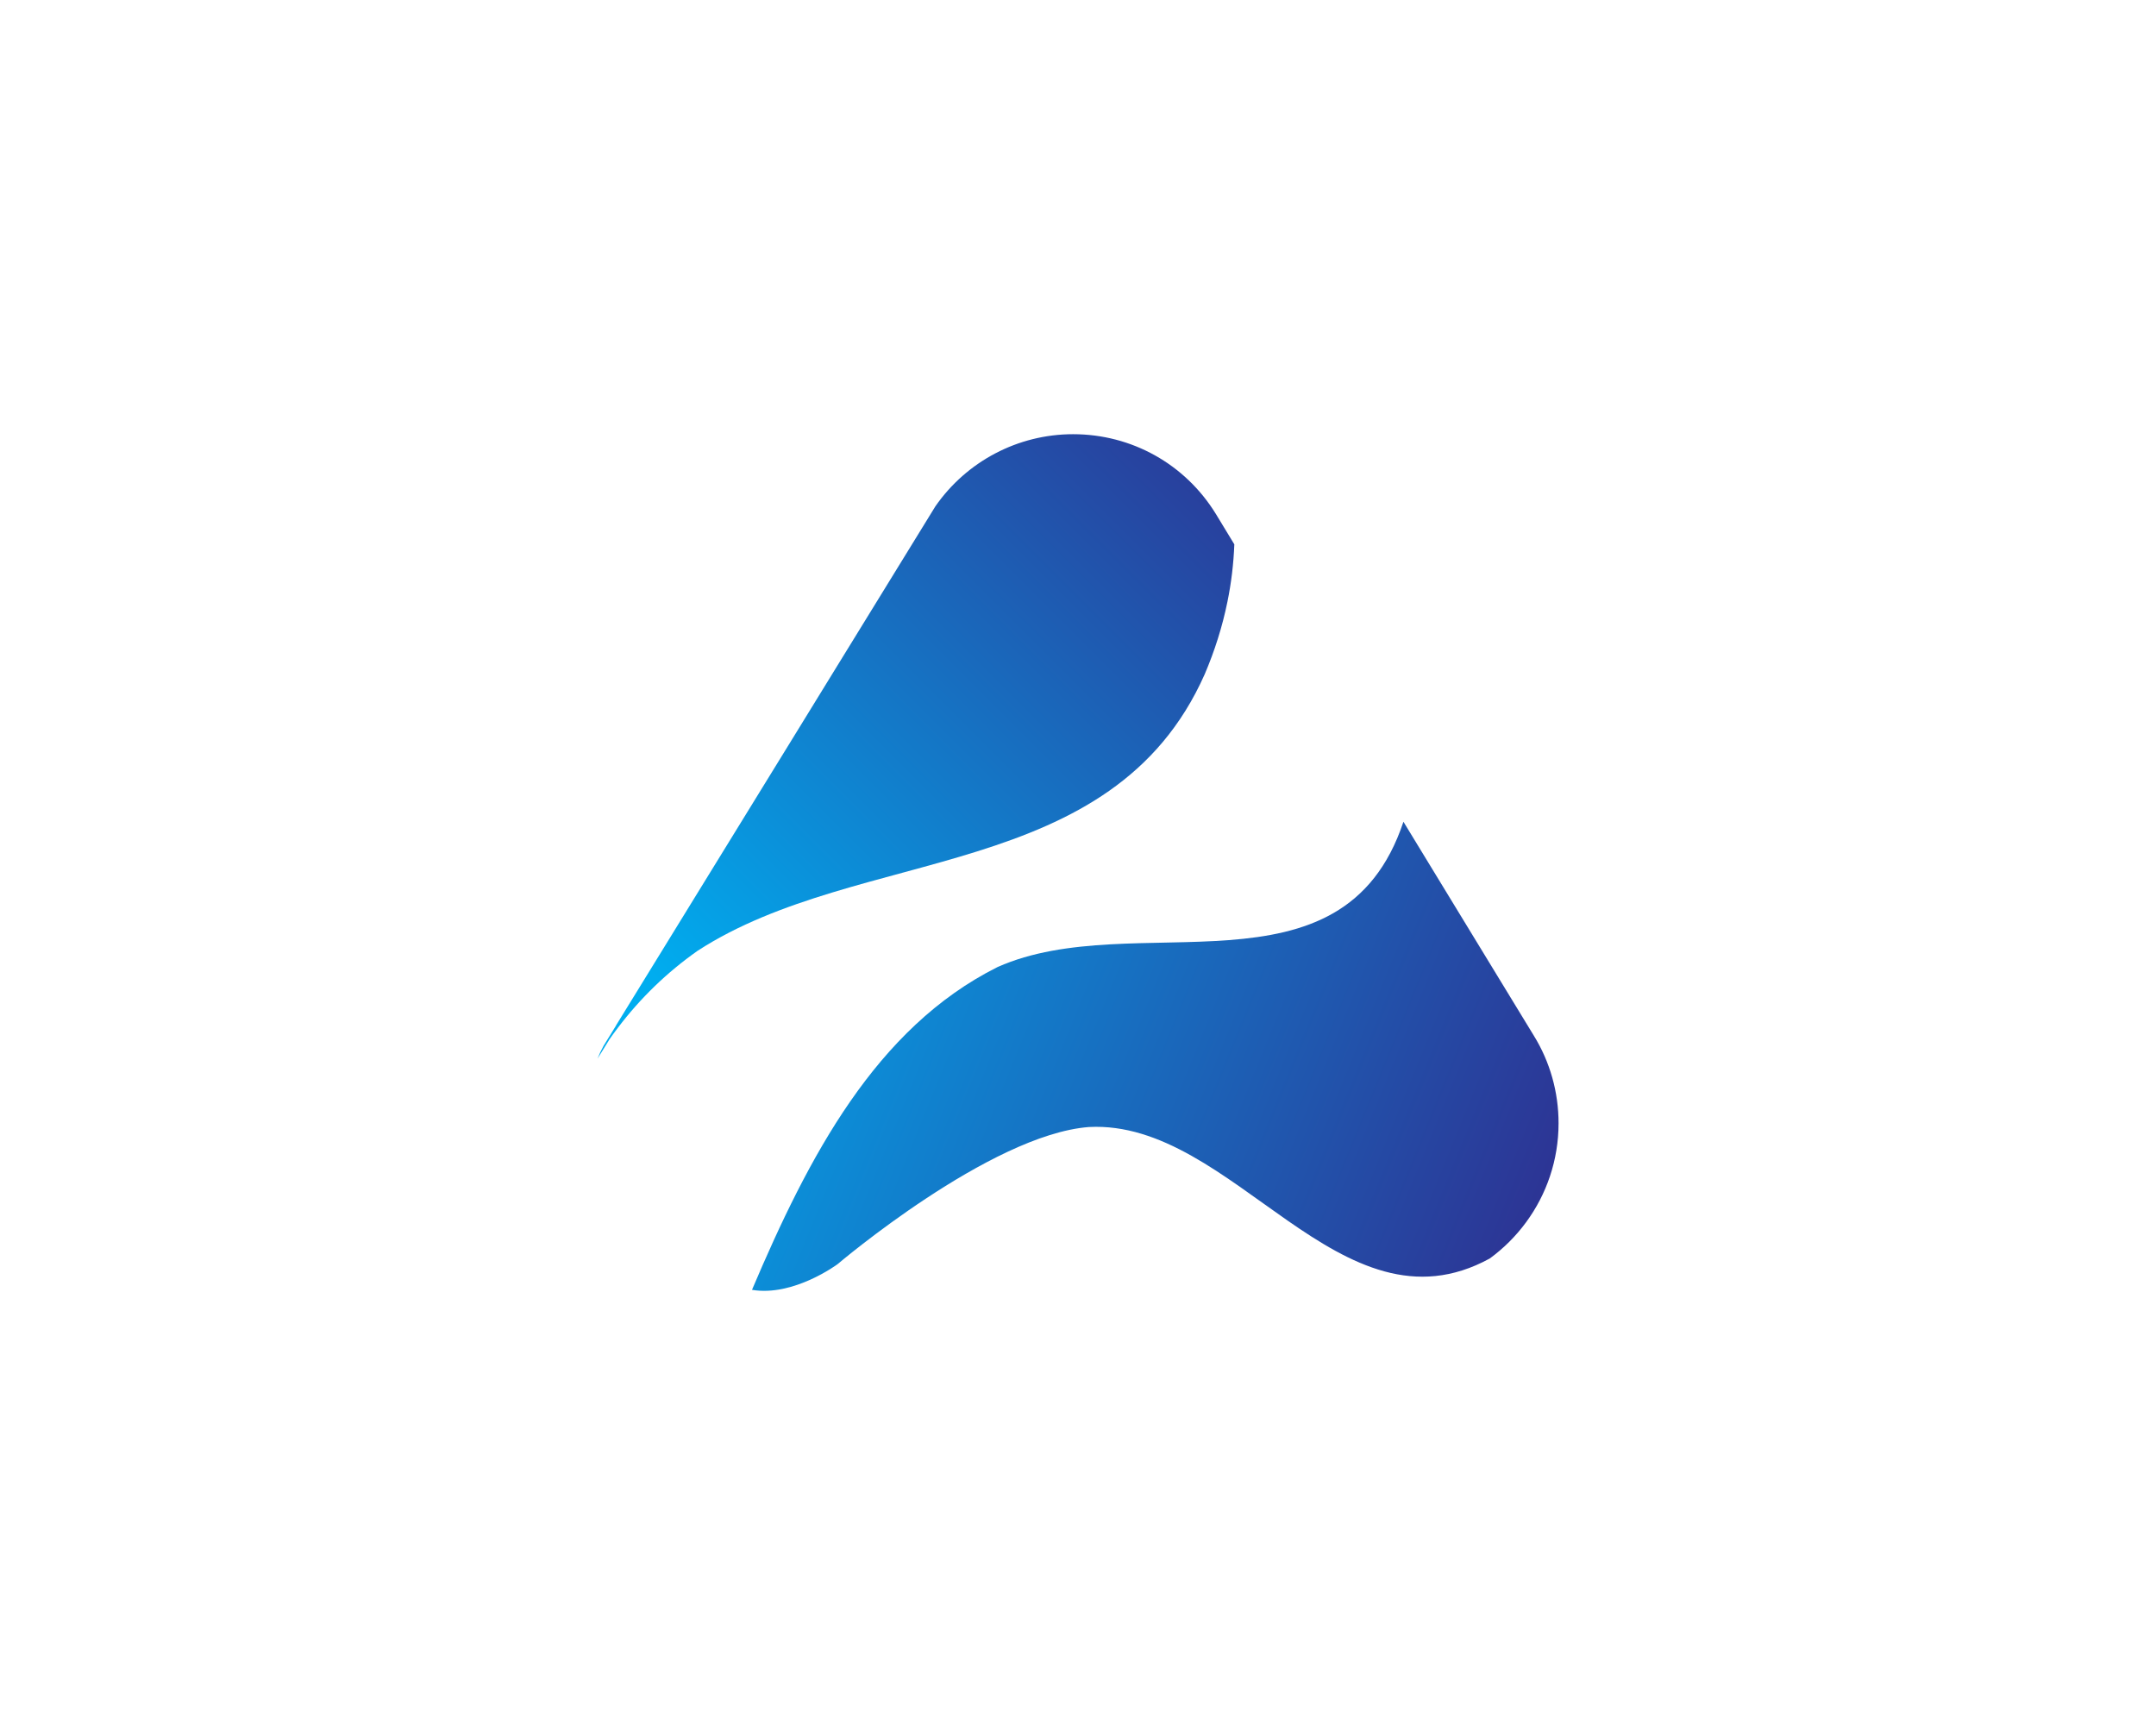
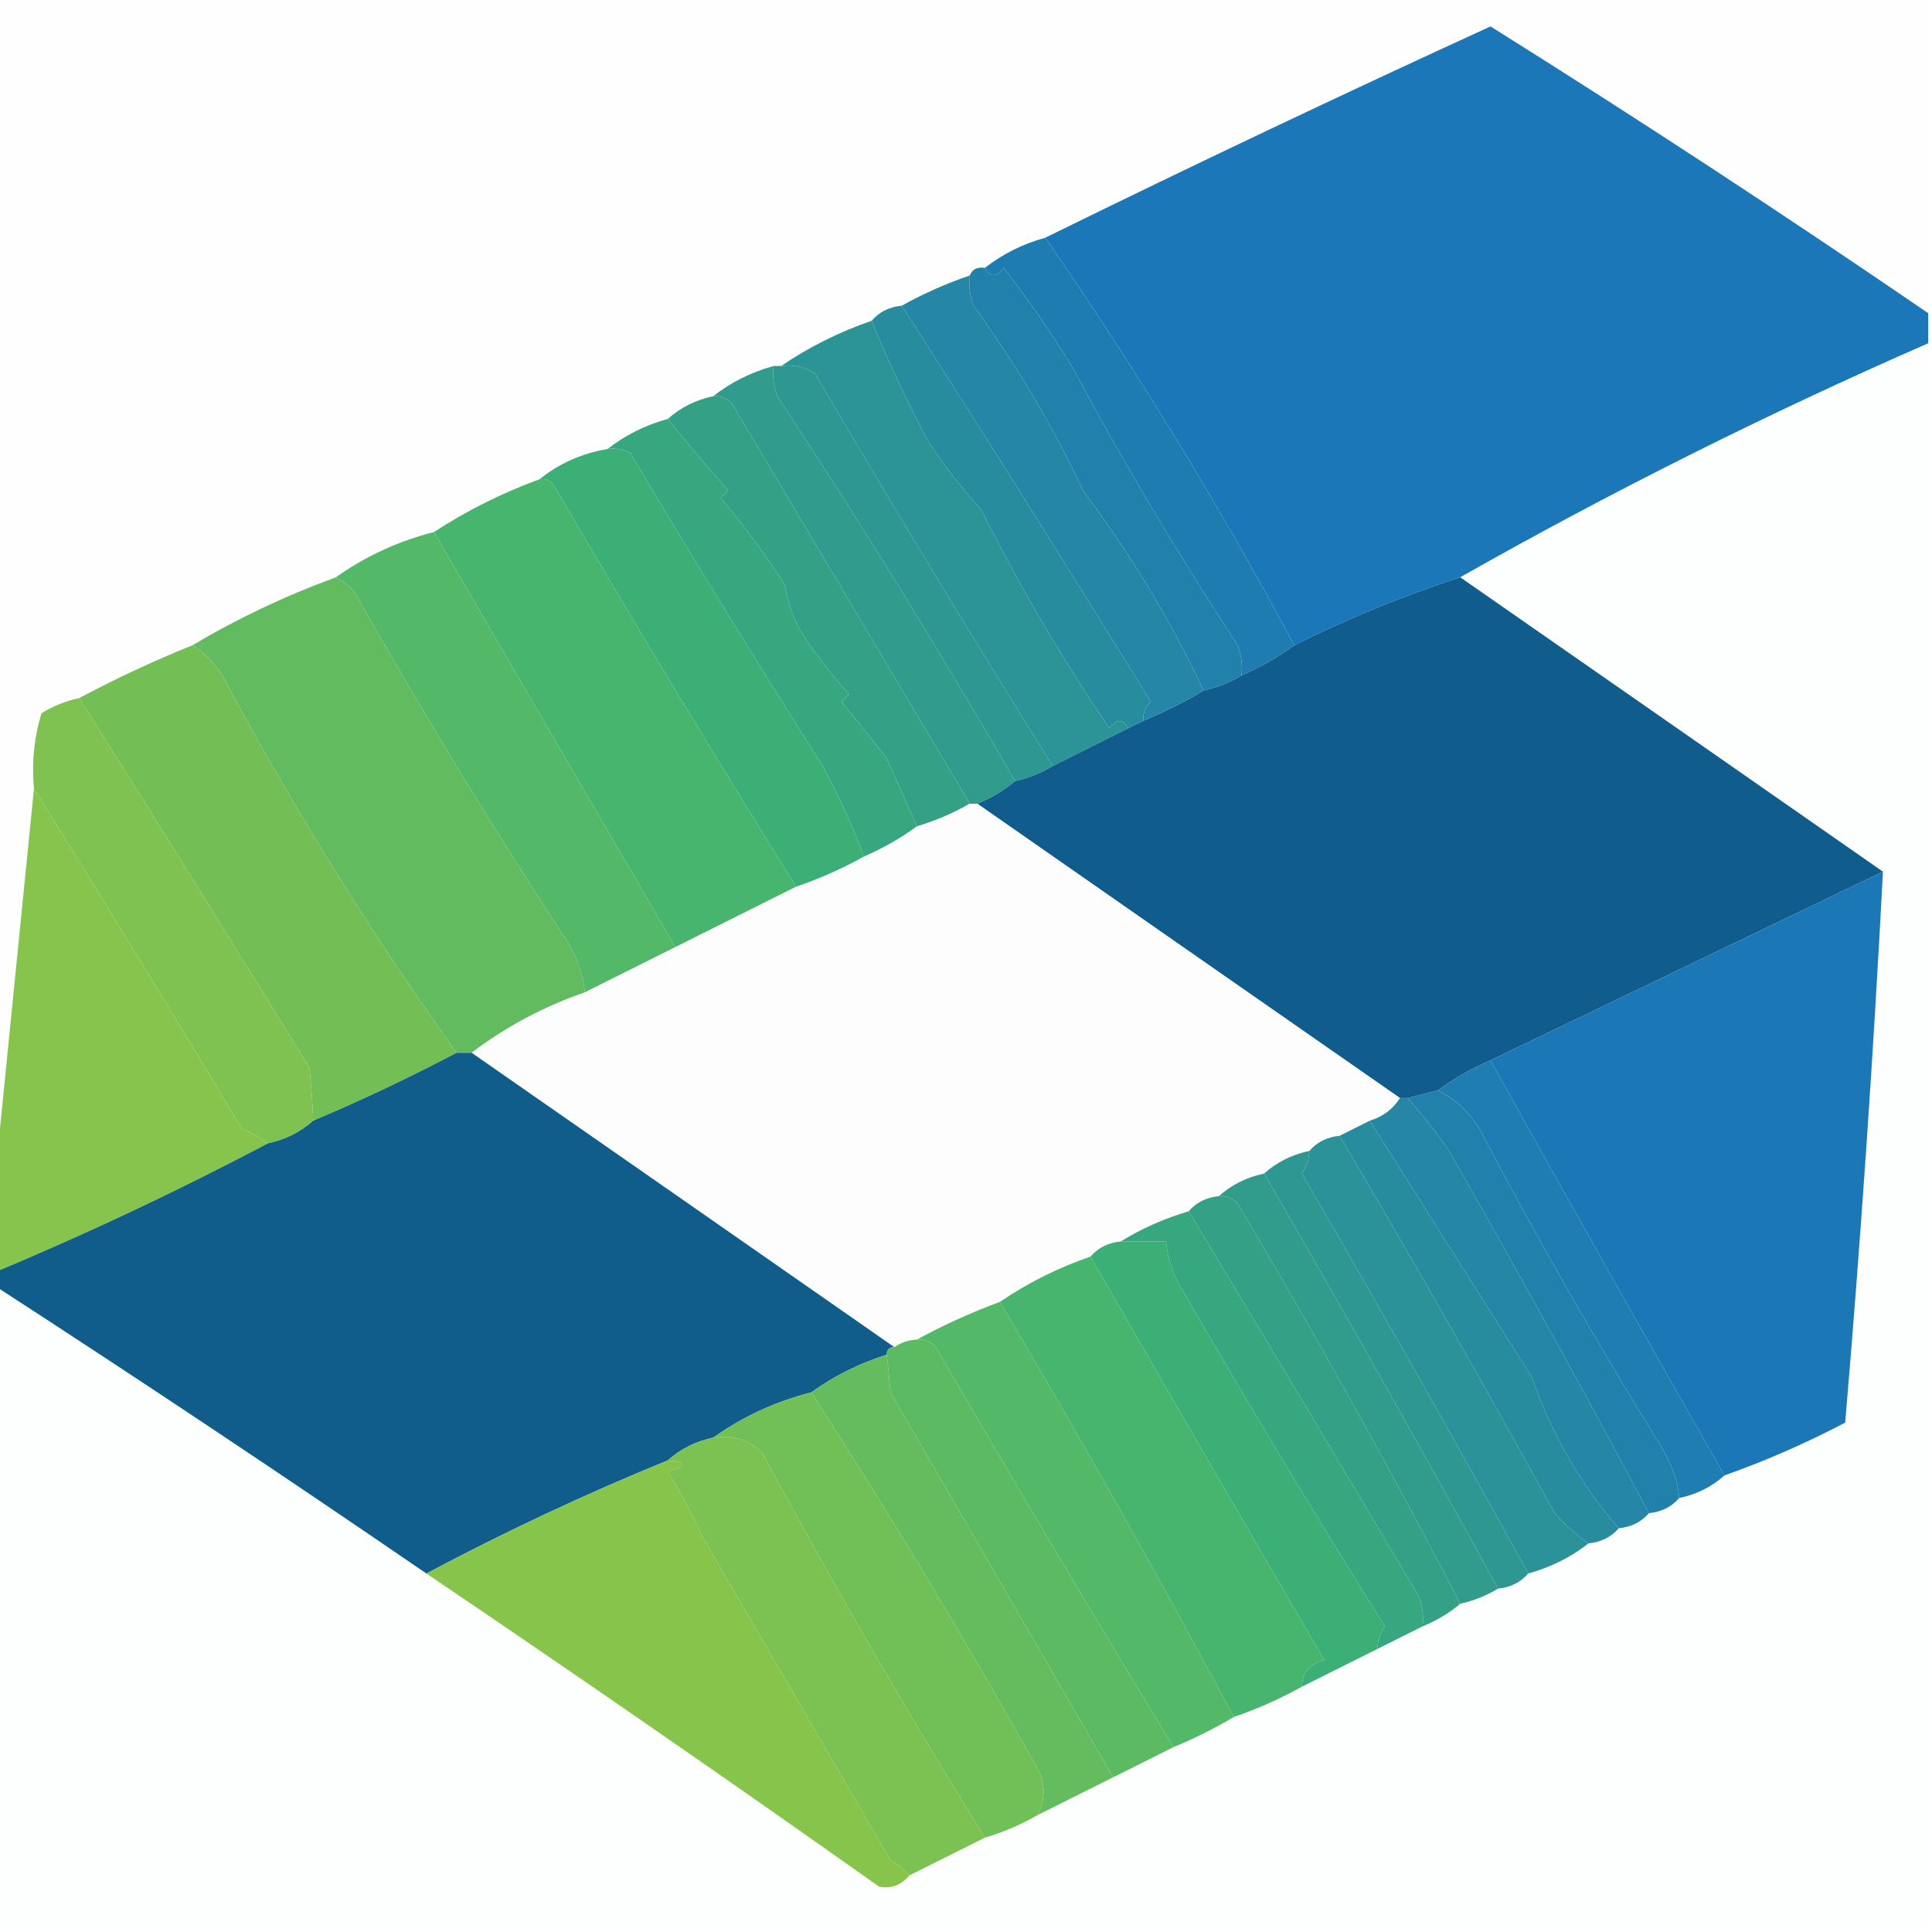
- <svg xmlns="http://www.w3.org/2000/svg" version="1.1" width="1280" height="1024" viewBox="0 0 1280 1024" xml:space="preserve">
-   <defs>
- </defs>
-   <g transform="matrix(1.969278 0 0 1.969278 640.0154 512.0123)" id="background-logo">
-     <rect style="stroke: none; stroke-width: 1; stroke-dasharray: none; stroke-linecap: butt; stroke-dashoffset: 0; stroke-linejoin: miter; stroke-miterlimit: 10; fill: rgb(255,255,255); fill-rule: nonzero; opacity: 1;" paint-order="stroke" x="-325" y="-260" rx="0" ry="0" width="650" height="520" />
+ <svg xmlns="http://www.w3.org/2000/svg" version="1.1" width="256px" height="256px" style="shape-rendering:geometricPrecision; text-rendering:geometricPrecision; image-rendering:optimizeQuality; fill-rule:evenodd; clip-rule:evenodd">
+   <g>
+     <path style="opacity:1" fill="#fefefe" d="M -0.5,-0.5 C 84.833,-0.5 170.167,-0.5 255.5,-0.5C 255.5,13.5 255.5,27.5 255.5,41.5C 236.448,28.457 217.115,15.79 197.5,3.5C 177.626,12.606 157.96,21.939 138.5,31.5C 135.515,32.326 132.849,33.659 130.5,35.5C 129.508,35.328 128.842,35.662 128.5,36.5C 125.314,37.597 122.314,38.93 119.5,40.5C 117.847,40.66 116.514,41.326 115.5,42.5C 111.182,43.992 107.182,45.992 103.5,48.5C 103.167,48.5 102.833,48.5 102.5,48.5C 99.52,49.323 96.853,50.657 94.5,52.5C 92.181,52.992 90.181,53.992 88.5,55.5C 85.515,56.326 82.849,57.659 80.5,59.5C 77.088,60.075 74.088,61.408 71.5,63.5C 66.516,65.326 61.849,67.659 57.5,70.5C 52.749,71.71 48.416,73.71 44.5,76.5C 37.831,78.937 31.498,81.937 25.5,85.5C 20.311,87.597 15.311,89.93 10.5,92.5C 8.742,92.877 7.075,93.543 5.5,94.5C 4.513,97.768 4.18,101.102 4.5,104.5C 2.826,121.302 1.159,137.969 -0.5,154.5C -0.5,102.833 -0.5,51.167 -0.5,-0.5 Z" />
  </g>
-   <g transform="matrix(1.969278 0 0 1.969278 640.0154 512.0123)" id="logo-logo">
-     <g style="" paint-order="stroke">
-       <g transform="matrix(0.205 0 0 -0.205 23.28828 58.41127)">
-         <linearGradient id="SVGID_1_4_441595" gradientUnits="userSpaceOnUse" gradientTransform="matrix(1308.83 -540.838 -397.947 -963.035 4476.6 5094.51)" x1="0" y1="4.547473508864641e-13" x2="1" y2="4.547473508864641e-13">
-           <stop offset="0%" style="stop-color:rgb(0,173,239);stop-opacity: 1" />
-           <stop offset="100%" style="stop-color:rgb(46,49,146);stop-opacity: 1" />
-         </linearGradient>
-         <path style="stroke: none; stroke-width: 1; stroke-dasharray: none; stroke-linecap: butt; stroke-dashoffset: 0; stroke-linejoin: miter; stroke-miterlimit: 10; fill: url(#SVGID_1_4_441595); fill-rule: nonzero; opacity: 1;" paint-order="stroke" transform=" translate(-5011.81, -4356.011)" d="m 5568.5 4386.41 c 0 0 -47.96 78.63 -95.89 157.27 c -23.97 39.3 -47.93 78.63 -65.92 108.12 l -29.92 49.1 c -89.6 -268.83 -395.31 -124.05 -596.91 -213.65 c -179.22 -89.61 -278.06 -279.12 -361.13 -474.66 c 61.3 -10.39 125.91 37.81 125.91 37.81 c 0 0 224.01 190.41 369.62 201.62 c 212.83 11.2 369.65 -313.63 589.47 -193.32 c 20.42 14.93 38.48 32.95 53.47 53.36 c 29.99 40.83 47.69 91.16 47.69 145.54 c 0 45.59 -12.51 90.17 -36.39 128.81" stroke-linecap="round" />
-       </g>
-       <g transform="matrix(0.205 0 0 -0.205 -48.87432 -34.98973)">
-         <linearGradient id="SVGID_2_5_441596" gradientUnits="userSpaceOnUse" gradientTransform="matrix(859.967 865.378 446.076 -443.286 4112.8 4633.94)" x1="0" y1="9.094947017729282e-13" x2="1" y2="9.094947017729282e-13">
-           <stop offset="0%" style="stop-color:rgb(0,173,239);stop-opacity: 1" />
-           <stop offset="100%" style="stop-color:rgb(46,49,146);stop-opacity: 1" />
-         </linearGradient>
-         <path style="stroke: none; stroke-width: 1; stroke-dasharray: none; stroke-linecap: butt; stroke-dashoffset: 0; stroke-linejoin: miter; stroke-miterlimit: 10; fill: url(#SVGID_2_5_441596); fill-rule: nonzero; opacity: 1;" paint-order="stroke" transform=" translate(-4659.74, -4811.7)" d="m 5128.01 5108.87 c -1.1 -28.58 -4.48 -56.7 -10.09 -84.14 c -7.52 -37.07 -18.92 -72.77 -33.51 -106.94 c -136.55 -307.34 -506.17 -251.33 -745.69 -406.54 c -22.42 -15.78 -43.52 -33.19 -63.13 -52.14 c -19.6 -18.95 -37.73 -39.4 -54.2 -61.2 c -4.38 -5.69 -8.71 -11.64 -12.88 -17.69 l -0.22 -0.55 l -16.82 -27.11 c 2.58 6.51 5.61 12.89 8.99 19.04 c 0.09 0.11 0.09 0.21 0.22 0.34 l 17.81 28.9 c 0.1 0.23 0.21 0.45 0.33 0.77 c 0 0 38.97 63.36 77.97 126.7 c 19.49 31.68 38.97 63.33 53.58 87.09 l 128.12 208.17 c 19.58 31.84 41.62 67.68 63.64 103.5 c 66.12 107.48 132.24 214.94 132.24 214.94 l 13.99 22.75 c 46.15 66.42 121.76 106.08 202.54 106.08 c 86.23 0 164.76 -43.91 209.9 -117.17 l 27.21 -44.8" stroke-linecap="round" />
-       </g>
-     </g>
+   <g>
+     <path style="opacity:1" fill="#1c77b8" d="M 255.5,41.5 C 255.5,42.833 255.5,44.167 255.5,45.5C 234.167,54.833 213.5,65.166 193.5,76.5C 185.95,78.941 178.616,81.941 171.5,85.5C 161.517,66.866 150.517,48.866 138.5,31.5C 157.96,21.939 177.626,12.606 197.5,3.5C 217.115,15.79 236.448,28.457 255.5,41.5 Z" />
+   </g>
+   <g>
+     <path style="opacity:1" fill="#1f7cb1" d="M 138.5,31.5 C 150.517,48.866 161.517,66.866 171.5,85.5C 169.365,87.071 167.032,88.404 164.5,89.5C 164.657,88.127 164.49,86.793 164,85.5C 156.104,73.45 148.771,61.117 142,48.5C 139.259,44.03 136.259,39.696 133,35.5C 132.023,36.774 131.189,36.774 130.5,35.5C 132.849,33.659 135.515,32.326 138.5,31.5 Z" />
+   </g>
+   <g>
+     <path style="opacity:1" fill="#2281ab" d="M 130.5,35.5 C 131.189,36.774 132.023,36.774 133,35.5C 136.259,39.696 139.259,44.03 142,48.5C 148.771,61.117 156.104,73.45 164,85.5C 164.49,86.793 164.657,88.127 164.5,89.5C 162.95,90.441 161.284,91.108 159.5,91.5C 155.056,82.108 149.722,73.275 143.5,65C 139.647,56.691 134.814,48.524 129,40.5C 128.51,39.207 128.343,37.873 128.5,36.5C 128.842,35.662 129.508,35.328 130.5,35.5 Z" />
+   </g>
+   <g>
+     <path style="opacity:1" fill="#2586a5" d="M 128.5,36.5 C 128.343,37.873 128.51,39.207 129,40.5C 134.814,48.524 139.647,56.691 143.5,65C 149.722,73.275 155.056,82.108 159.5,91.5C 156.995,93.011 154.328,94.345 151.5,95.5C 151.414,94.504 151.748,93.671 152.5,93C 141.6,75.352 130.6,57.852 119.5,40.5C 122.314,38.93 125.314,37.597 128.5,36.5 Z" />
+   </g>
+   <g>
+     <path style="opacity:1" fill="#288c9f" d="M 119.5,40.5 C 130.6,57.852 141.6,75.352 152.5,93C 151.748,93.671 151.414,94.504 151.5,95.5C 150.833,95.833 150.167,96.167 149.5,96.5C 148.811,95.226 147.977,95.226 147,96.5C 140.675,87.183 135.009,77.516 130,67.5C 127.425,64.681 125.092,61.681 123,58.5C 120.199,53.235 117.699,47.902 115.5,42.5C 116.514,41.326 117.847,40.66 119.5,40.5 Z" />
+   </g>
+   <g>
+     <path style="opacity:1" fill="#2c9397" d="M 115.5,42.5 C 117.699,47.902 120.199,53.235 123,58.5C 125.092,61.681 127.425,64.681 130,67.5C 135.009,77.516 140.675,87.183 147,96.5C 147.977,95.226 148.811,95.226 149.5,96.5C 146.167,98.167 142.833,99.833 139.5,101.5C 128.76,84.361 118.26,67.027 108,49.5C 106.644,48.62 105.144,48.286 103.5,48.5C 107.182,45.992 111.182,43.992 115.5,42.5 Z" />
+   </g>
+   <g>
+     <path style="opacity:1" fill="#fdfefe" d="M 255.5,45.5 C 255.5,115.5 255.5,185.5 255.5,255.5C 170.167,255.5 84.833,255.5 -0.5,255.5C -0.5,227.167 -0.5,198.833 -0.5,170.5C 18.643,182.908 37.643,195.575 56.5,208.5C 76.597,222.08 96.597,235.914 116.5,250C 118.066,250.3 119.399,249.8 120.5,248.5C 123.899,246.801 127.232,245.134 130.5,243.5C 132.954,242.773 135.287,241.773 137.5,240.5C 140.833,238.833 144.167,237.167 147.5,235.5C 150.167,234.167 152.833,232.833 155.5,231.5C 158.289,230.352 160.956,229.019 163.5,227.5C 166.622,226.439 169.622,225.105 172.5,223.5C 175.833,221.833 179.167,220.167 182.5,218.5C 184.5,217.5 186.5,216.5 188.5,215.5C 190.368,214.737 192.035,213.737 193.5,212.5C 195.284,212.107 196.95,211.441 198.5,210.5C 200.153,210.34 201.486,209.674 202.5,208.5C 205.485,207.674 208.151,206.341 210.5,204.5C 212.153,204.34 213.486,203.674 214.5,202.5C 216.153,202.34 217.486,201.674 218.5,200.5C 220.153,200.34 221.486,199.674 222.5,198.5C 224.819,198.008 226.819,197.008 228.5,195.5C 233.975,193.561 239.308,191.228 244.5,188.5C 246.565,164.193 248.232,139.859 249.5,115.5C 230.871,102.513 212.204,89.513 193.5,76.5C 213.5,65.166 234.167,54.833 255.5,45.5 Z" />
+   </g>
+   <g>
+     <path style="opacity:1" fill="#2e9791" d="M 102.5,48.5 C 102.833,48.5 103.167,48.5 103.5,48.5C 105.144,48.286 106.644,48.62 108,49.5C 118.26,67.027 128.76,84.361 139.5,101.5C 137.95,102.441 136.284,103.107 134.5,103.5C 124.512,86.193 114.012,69.193 103,52.5C 102.51,51.207 102.343,49.873 102.5,48.5 Z" />
+   </g>
+   <g>
+     <path style="opacity:1" fill="#319b8d" d="M 102.5,48.5 C 102.343,49.873 102.51,51.207 103,52.5C 114.012,69.193 124.512,86.193 134.5,103.5C 133.035,104.737 131.368,105.737 129.5,106.5C 129.167,106.5 128.833,106.5 128.5,106.5C 118.023,88.889 107.523,71.222 97,53.5C 96.329,52.748 95.496,52.414 94.5,52.5C 96.853,50.657 99.52,49.323 102.5,48.5 Z" />
+   </g>
+   <g>
+     <path style="opacity:1" fill="#34a186" d="M 94.5,52.5 C 95.496,52.414 96.329,52.748 97,53.5C 107.523,71.222 118.023,88.889 128.5,106.5C 126.287,107.773 123.954,108.773 121.5,109.5C 120.186,106.511 118.853,103.511 117.5,100.5C 115.567,97.987 113.567,95.487 111.5,93C 111.833,92.667 112.167,92.333 112.5,92C 110.114,89.338 107.948,86.505 106,83.5C 105.027,81.608 104.36,79.608 104,77.5C 101.427,73.497 98.594,69.664 95.5,66C 95.833,65.667 96.167,65.333 96.5,65C 93.703,61.879 91.036,58.713 88.5,55.5C 90.181,53.992 92.181,52.992 94.5,52.5 Z" />
+   </g>
+   <g>
+     <path style="opacity:1" fill="#37a780" d="M 88.5,55.5 C 91.036,58.713 93.703,61.879 96.5,65C 96.167,65.333 95.833,65.667 95.5,66C 98.594,69.664 101.427,73.497 104,77.5C 104.36,79.608 105.027,81.608 106,83.5C 107.948,86.505 110.114,89.338 112.5,92C 112.167,92.333 111.833,92.667 111.5,93C 113.567,95.487 115.567,97.987 117.5,100.5C 118.853,103.511 120.186,106.511 121.5,109.5C 119.365,111.071 117.032,112.404 114.5,113.5C 112.975,109.444 111.141,105.444 109,101.5C 100.32,87.817 91.82,73.984 83.5,60C 82.552,59.517 81.552,59.35 80.5,59.5C 82.849,57.659 85.515,56.326 88.5,55.5 Z" />
+   </g>
+   <g>
+     <path style="opacity:1" fill="#3caf76" d="M 80.5,59.5 C 81.552,59.35 82.552,59.517 83.5,60C 91.82,73.984 100.32,87.817 109,101.5C 111.141,105.444 112.975,109.444 114.5,113.5C 111.622,115.105 108.622,116.439 105.5,117.5C 94.606,100.06 83.94,82.393 73.5,64.5C 73.043,63.703 72.376,63.369 71.5,63.5C 74.088,61.408 77.088,60.075 80.5,59.5 Z" />
+   </g>
+   <g>
+     <path style="opacity:1" fill="#47b56d" d="M 71.5,63.5 C 72.376,63.369 73.043,63.703 73.5,64.5C 83.94,82.393 94.606,100.06 105.5,117.5C 100.232,120.134 94.899,122.801 89.5,125.5C 78.801,107.147 68.134,88.813 57.5,70.5C 61.849,67.659 66.516,65.326 71.5,63.5 Z" />
+   </g>
+   <g>
+     <path style="opacity:1" fill="#53b867" d="M 57.5,70.5 C 68.134,88.813 78.801,107.147 89.5,125.5C 85.5,127.5 81.5,129.5 77.5,131.5C 77.245,128.984 76.411,126.65 75,124.5C 65.164,109.5 55.831,94.166 47,78.5C 46.292,77.62 45.458,76.953 44.5,76.5C 48.416,73.71 52.749,71.71 57.5,70.5 Z" />
+   </g>
+   <g>
+     <path style="opacity:1" fill="#105d8d" d="M 193.5,76.5 C 212.204,89.513 230.871,102.513 249.5,115.5C 232.167,123.833 214.833,132.167 197.5,140.5C 194.968,141.596 192.635,142.929 190.5,144.5C 189.167,144.833 187.833,145.167 186.5,145.5C 186.167,145.5 185.833,145.5 185.5,145.5C 166.796,132.487 148.129,119.487 129.5,106.5C 131.368,105.737 133.035,104.737 134.5,103.5C 136.284,103.107 137.95,102.441 139.5,101.5C 142.833,99.833 146.167,98.167 149.5,96.5C 150.167,96.167 150.833,95.833 151.5,95.5C 154.328,94.345 156.995,93.011 159.5,91.5C 161.284,91.108 162.95,90.441 164.5,89.5C 167.032,88.404 169.365,87.071 171.5,85.5C 178.616,81.941 185.95,78.941 193.5,76.5 Z" />
+   </g>
+   <g>
+     <path style="opacity:1" fill="#63bb5f" d="M 44.5,76.5 C 45.458,76.953 46.292,77.62 47,78.5C 55.831,94.166 65.164,109.5 75,124.5C 76.411,126.65 77.245,128.984 77.5,131.5C 72.02,133.405 67.02,136.071 62.5,139.5C 61.833,139.5 61.167,139.5 60.5,139.5C 49.371,123.939 39.204,107.605 30,90.5C 28.951,88.382 27.451,86.716 25.5,85.5C 31.498,81.937 37.831,78.937 44.5,76.5 Z" />
+   </g>
+   <g>
+     <path style="opacity:1" fill="#73bf56" d="M 25.5,85.5 C 27.451,86.716 28.951,88.382 30,90.5C 39.204,107.605 49.371,123.939 60.5,139.5C 54.292,142.771 47.959,145.771 41.5,148.5C 41.436,146.46 41.269,144.127 41,141.5C 30.624,124.63 20.457,108.296 10.5,92.5C 15.311,89.93 20.311,87.597 25.5,85.5 Z" />
+   </g>
+   <g>
+     <path style="opacity:1" fill="#7fc251" d="M 10.5,92.5 C 20.457,108.296 30.624,124.63 41,141.5C 41.269,144.127 41.436,146.46 41.5,148.5C 39.819,150.008 37.819,151.008 35.5,151.5C 34.469,150.751 33.302,150.085 32,149.5C 22.895,134.28 13.728,119.28 4.5,104.5C 4.18,101.102 4.513,97.768 5.5,94.5C 7.075,93.543 8.742,92.877 10.5,92.5 Z" />
+   </g>
+   <g>
+     <path style="opacity:1" fill="#87c44d" d="M 4.5,104.5 C 13.728,119.28 22.895,134.28 32,149.5C 33.302,150.085 34.469,150.751 35.5,151.5C 23.8,157.682 11.8,163.349 -0.5,168.5C -0.5,163.833 -0.5,159.167 -0.5,154.5C 1.159,137.969 2.826,121.302 4.5,104.5 Z" />
+   </g>
+   <g>
+     <path style="opacity:1" fill="#fdfdfd" d="M 128.5,106.5 C 128.833,106.5 129.167,106.5 129.5,106.5C 148.129,119.487 166.796,132.487 185.5,145.5C 184.564,146.974 183.23,147.974 181.5,148.5C 180.167,149.167 178.833,149.833 177.5,150.5C 175.847,150.66 174.514,151.326 173.5,152.5C 171.181,152.992 169.181,153.992 167.5,155.5C 165.181,155.992 163.181,156.992 161.5,158.5C 159.847,158.66 158.514,159.326 157.5,160.5C 154.256,161.463 151.256,162.796 148.5,164.5C 146.847,164.66 145.514,165.326 144.5,166.5C 140.182,167.992 136.182,169.992 132.5,172.5C 128.646,173.93 124.979,175.597 121.5,177.5C 120.391,177.557 119.391,177.89 118.5,178.5C 99.871,165.513 81.204,152.513 62.5,139.5C 67.02,136.071 72.02,133.405 77.5,131.5C 81.5,129.5 85.5,127.5 89.5,125.5C 94.899,122.801 100.232,120.134 105.5,117.5C 108.622,116.439 111.622,115.105 114.5,113.5C 117.032,112.404 119.365,111.071 121.5,109.5C 123.954,108.773 126.287,107.773 128.5,106.5 Z" />
+   </g>
+   <g>
+     <path style="opacity:1" fill="#1c77b7" d="M 249.5,115.5 C 248.232,139.859 246.565,164.193 244.5,188.5C 239.308,191.228 233.975,193.561 228.5,195.5C 217.943,177.022 207.61,158.688 197.5,140.5C 214.833,132.167 232.167,123.833 249.5,115.5 Z" />
+   </g>
+   <g>
+     <path style="opacity:1" fill="#105d8c" d="M 60.5,139.5 C 61.167,139.5 61.833,139.5 62.5,139.5C 81.204,152.513 99.871,165.513 118.5,178.5C 117.833,178.5 117.5,178.833 117.5,179.5C 113.849,180.659 110.515,182.326 107.5,184.5C 102.738,185.716 98.405,187.716 94.5,190.5C 92.181,190.992 90.181,191.992 88.5,193.5C 77.588,197.956 66.921,202.956 56.5,208.5C 37.643,195.575 18.643,182.908 -0.5,170.5C -0.5,169.833 -0.5,169.167 -0.5,168.5C 11.8,163.349 23.8,157.682 35.5,151.5C 37.819,151.008 39.819,150.008 41.5,148.5C 47.959,145.771 54.292,142.771 60.5,139.5 Z" />
+   </g>
+   <g>
+     <path style="opacity:1" fill="#1f7db1" d="M 197.5,140.5 C 207.61,158.688 217.943,177.022 228.5,195.5C 226.819,197.008 224.819,198.008 222.5,198.5C 222.351,196.303 221.518,193.97 220,191.5C 211.439,177.697 203.439,163.697 196,149.5C 194.574,147.234 192.74,145.568 190.5,144.5C 192.635,142.929 194.968,141.596 197.5,140.5 Z" />
+   </g>
+   <g>
+     <path style="opacity:1" fill="#2281ab" d="M 190.5,144.5 C 192.74,145.568 194.574,147.234 196,149.5C 203.439,163.697 211.439,177.697 220,191.5C 221.518,193.97 222.351,196.303 222.5,198.5C 221.486,199.674 220.153,200.34 218.5,200.5C 209.963,184.435 201.13,168.435 192,152.5C 190.334,150.004 188.5,147.671 186.5,145.5C 187.833,145.167 189.167,144.833 190.5,144.5 Z" />
+   </g>
+   <g>
+     <path style="opacity:1" fill="#2586a5" d="M 185.5,145.5 C 185.833,145.5 186.167,145.5 186.5,145.5C 188.5,147.671 190.334,150.004 192,152.5C 201.13,168.435 209.963,184.435 218.5,200.5C 217.486,201.674 216.153,202.34 214.5,202.5C 209.398,196.638 205.565,189.971 203,182.5C 195.498,170.681 188.331,159.348 181.5,148.5C 183.23,147.974 184.564,146.974 185.5,145.5 Z" />
+   </g>
+   <g>
+     <path style="opacity:1" fill="#288c9f" d="M 181.5,148.5 C 188.331,159.348 195.498,170.681 203,182.5C 205.565,189.971 209.398,196.638 214.5,202.5C 213.486,203.674 212.153,204.34 210.5,204.5C 208.871,203.375 207.371,202.041 206,200.5C 196.722,183.599 187.222,166.932 177.5,150.5C 178.833,149.833 180.167,149.167 181.5,148.5 Z" />
+   </g>
+   <g>
+     <path style="opacity:1" fill="#2c9299" d="M 177.5,150.5 C 187.222,166.932 196.722,183.599 206,200.5C 207.371,202.041 208.871,203.375 210.5,204.5C 208.151,206.341 205.485,207.674 202.5,208.5C 192.939,191.097 182.939,173.43 172.5,155.5C 173.127,154.583 173.461,153.583 173.5,152.5C 174.514,151.326 175.847,150.66 177.5,150.5 Z" />
+   </g>
+   <g>
+     <path style="opacity:1" fill="#2f9792" d="M 173.5,152.5 C 173.461,153.583 173.127,154.583 172.5,155.5C 182.939,173.43 192.939,191.097 202.5,208.5C 201.486,209.674 200.153,210.34 198.5,210.5C 188.579,192.366 178.246,174.033 167.5,155.5C 169.181,153.992 171.181,152.992 173.5,152.5 Z" />
+   </g>
+   <g>
+     <path style="opacity:1" fill="#329c8c" d="M 167.5,155.5 C 178.246,174.033 188.579,192.366 198.5,210.5C 196.95,211.441 195.284,212.107 193.5,212.5C 184.217,194.608 174.384,176.942 164,159.5C 163.329,158.748 162.496,158.414 161.5,158.5C 163.181,156.992 165.181,155.992 167.5,155.5 Z" />
+   </g>
+   <g>
+     <path style="opacity:1" fill="#34a086" d="M 161.5,158.5 C 162.496,158.414 163.329,158.748 164,159.5C 174.384,176.942 184.217,194.608 193.5,212.5C 192.035,213.737 190.368,214.737 188.5,215.5C 188.657,214.127 188.49,212.793 188,211.5C 177.656,194.067 167.489,177.067 157.5,160.5C 158.514,159.326 159.847,158.66 161.5,158.5 Z" />
+   </g>
+   <g>
+     <path style="opacity:1" fill="#37a780" d="M 157.5,160.5 C 167.489,177.067 177.656,194.067 188,211.5C 188.49,212.793 188.657,214.127 188.5,215.5C 186.5,216.5 184.5,217.5 182.5,218.5C 182.539,217.417 182.873,216.417 183.5,215.5C 174.389,200.934 165.555,186.268 157,171.5C 155.589,169.35 154.755,167.016 154.5,164.5C 152.5,164.5 150.5,164.5 148.5,164.5C 151.256,162.796 154.256,161.463 157.5,160.5 Z" />
+   </g>
+   <g>
+     <path style="opacity:1" fill="#3caf76" d="M 148.5,164.5 C 150.5,164.5 152.5,164.5 154.5,164.5C 154.755,167.016 155.589,169.35 157,171.5C 165.555,186.268 174.389,200.934 183.5,215.5C 182.873,216.417 182.539,217.417 182.5,218.5C 179.167,220.167 175.833,221.833 172.5,223.5C 172.574,221.589 173.574,220.422 175.5,220C 164.816,201.722 154.483,183.889 144.5,166.5C 145.514,165.326 146.847,164.66 148.5,164.5 Z" />
+   </g>
+   <g>
+     <path style="opacity:1" fill="#53b867" d="M 132.5,172.5 C 143.193,190.552 153.526,208.886 163.5,227.5C 160.956,229.019 158.289,230.352 155.5,231.5C 144.831,213.983 134.331,196.317 124,178.5C 123.329,177.748 122.496,177.414 121.5,177.5C 124.979,175.597 128.646,173.93 132.5,172.5 Z" />
+   </g>
+   <g>
+     <path style="opacity:1" fill="#5cba62" d="M 121.5,177.5 C 122.496,177.414 123.329,177.748 124,178.5C 134.331,196.317 144.831,213.983 155.5,231.5C 152.833,232.833 150.167,234.167 147.5,235.5C 137.665,218.495 127.831,201.495 118,184.5C 117.838,182.546 117.671,180.879 117.5,179.5C 117.5,178.833 117.833,178.5 118.5,178.5C 119.391,177.89 120.391,177.557 121.5,177.5 Z" />
+   </g>
+   <g>
+     <path style="opacity:1" fill="#65bc5e" d="M 117.5,179.5 C 117.671,180.879 117.838,182.546 118,184.5C 127.831,201.495 137.665,218.495 147.5,235.5C 144.167,237.167 140.833,238.833 137.5,240.5C 138.684,238.146 138.518,235.813 137,233.5C 127.67,216.836 117.837,200.503 107.5,184.5C 110.515,182.326 113.849,180.659 117.5,179.5 Z" />
+   </g>
+   <g>
+     <path style="opacity:1" fill="#71bf57" d="M 107.5,184.5 C 117.837,200.503 127.67,216.836 137,233.5C 138.518,235.813 138.684,238.146 137.5,240.5C 135.287,241.773 132.954,242.773 130.5,243.5C 120.173,226.855 110.34,209.855 101,192.5C 99.211,190.771 97.044,190.104 94.5,190.5C 98.405,187.716 102.738,185.716 107.5,184.5 Z" />
+   </g>
+   <g>
+     <path style="opacity:1" fill="#87c44c" d="M 88.5,193.5 C 91.097,193.721 91.097,194.221 88.5,195C 90.182,197.69 91.682,200.523 93,203.5C 101.328,217.797 109.662,232.13 118,246.5C 118.995,247.066 119.828,247.733 120.5,248.5C 119.399,249.8 118.066,250.3 116.5,250C 96.597,235.914 76.597,222.08 56.5,208.5C 66.921,202.956 77.588,197.956 88.5,193.5 Z" />
+   </g>
+   <g>
+     <path style="opacity:1" fill="#7cc252" d="M 94.5,190.5 C 97.044,190.104 99.211,190.771 101,192.5C 110.34,209.855 120.173,226.855 130.5,243.5C 127.232,245.134 123.899,246.801 120.5,248.5C 119.828,247.733 118.995,247.066 118,246.5C 109.662,232.13 101.328,217.797 93,203.5C 91.682,200.523 90.182,197.69 88.5,195C 91.097,194.221 91.097,193.721 88.5,193.5C 90.181,191.992 92.181,190.992 94.5,190.5 Z" />
+   </g>
+   <g>
+     <path style="opacity:1" fill="#47b56d" d="M 144.5,166.5 C 154.483,183.889 164.816,201.722 175.5,220C 173.574,220.422 172.574,221.589 172.5,223.5C 169.622,225.105 166.622,226.439 163.5,227.5C 153.526,208.886 143.193,190.552 132.5,172.5C 136.182,169.992 140.182,167.992 144.5,166.5 Z" />
  </g>
</svg>
